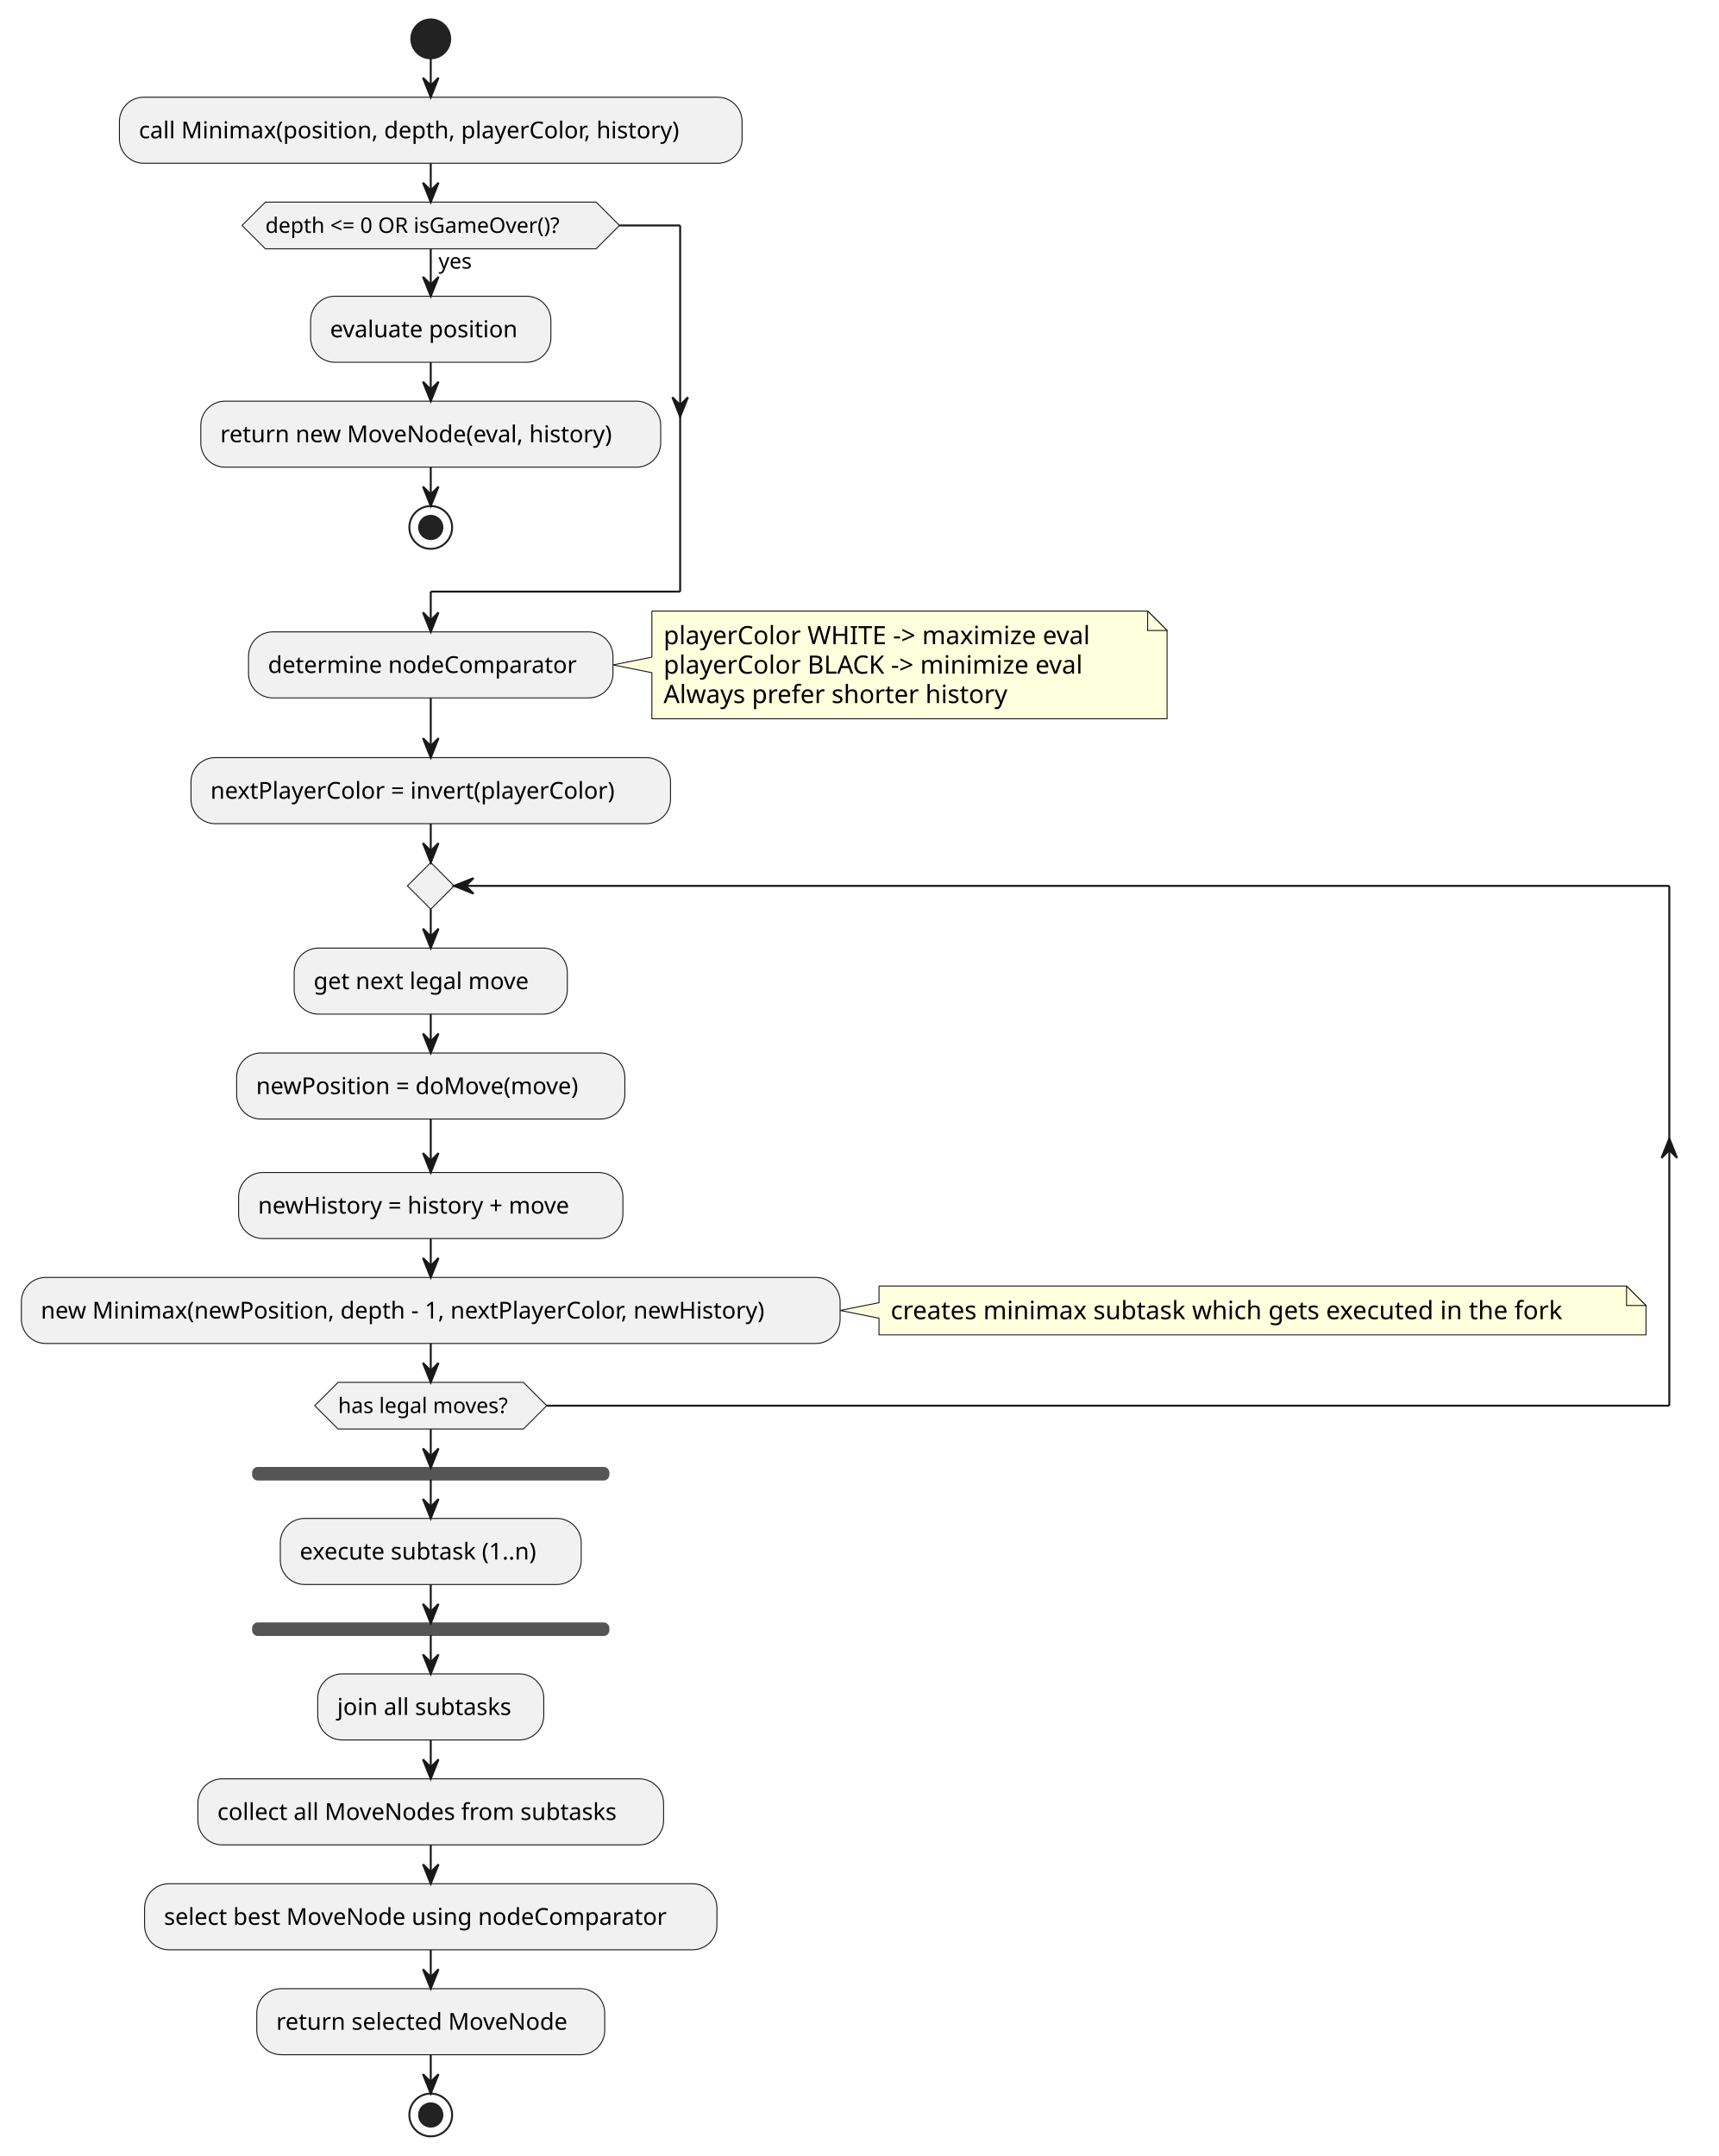
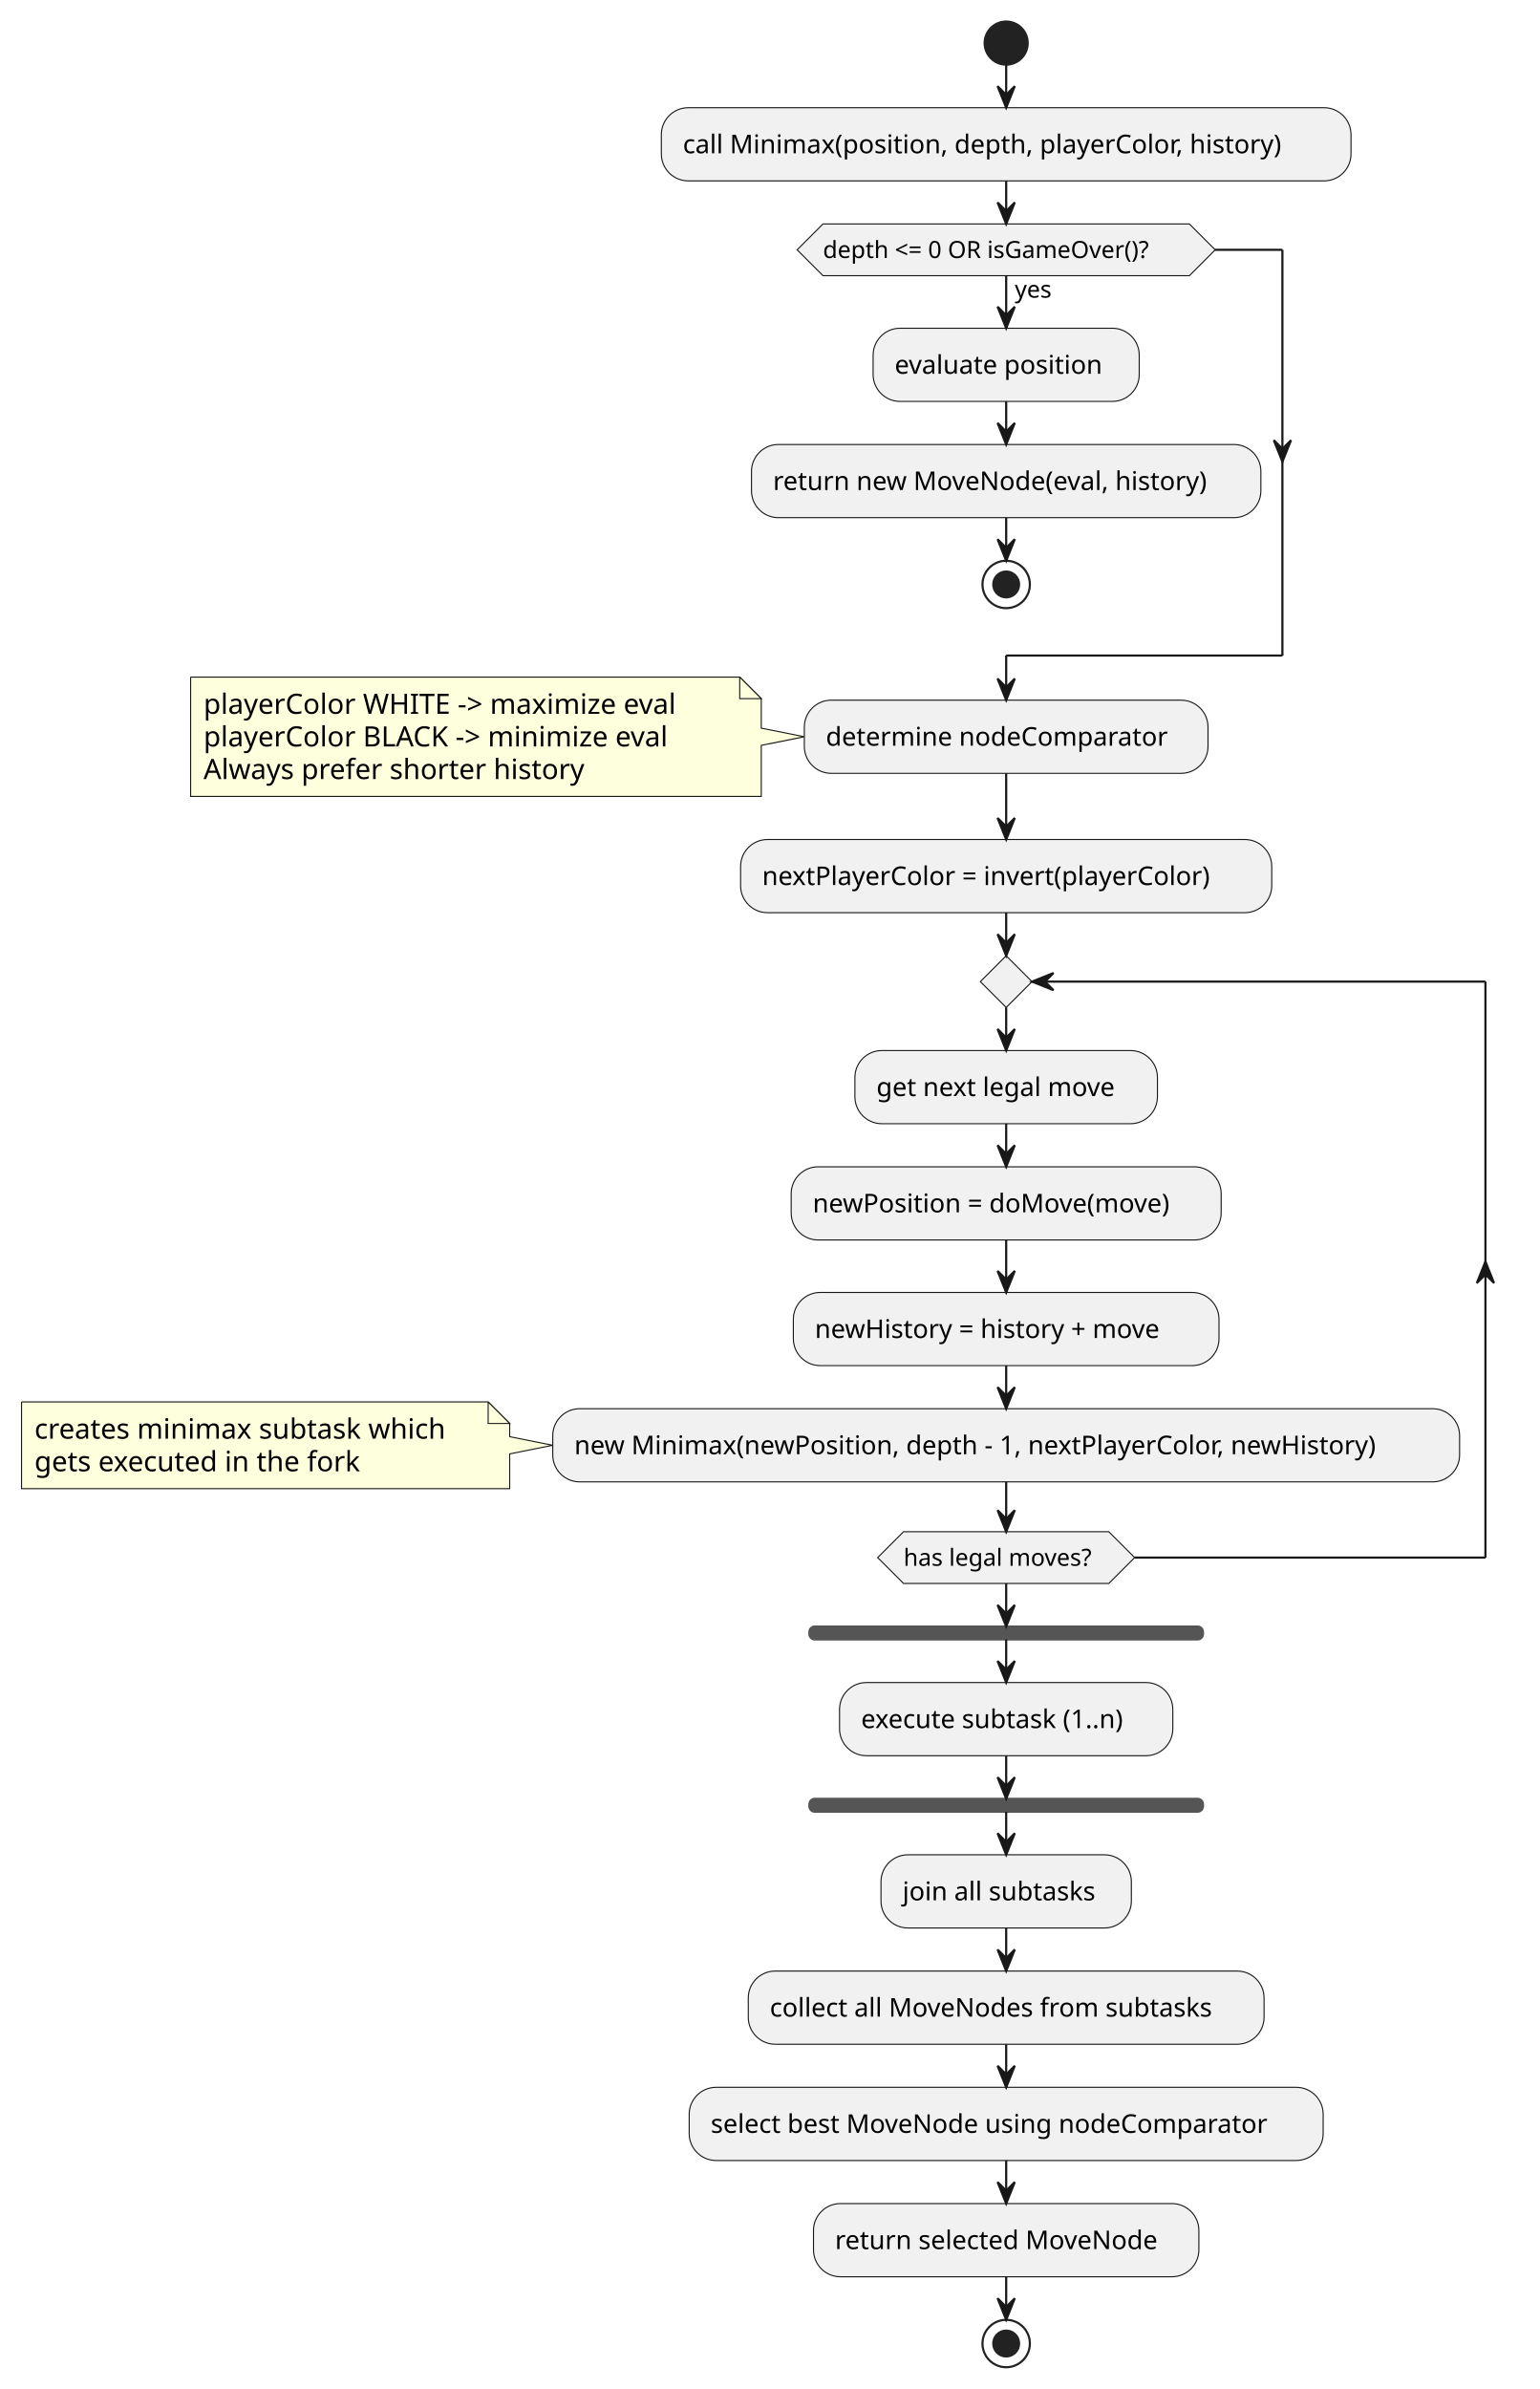
- <svg xmlns="http://www.w3.org/2000/svg" contentStyleType="text/css" data-diagram-type="ACTIVITY" height="1109px" preserveAspectRatio="none" style="width:884px;height:1109px;background:#FFFFFF;" version="1.1" viewBox="0 0 884 1109" width="884px" zoomAndPan="magnify">
+ <svg xmlns="http://www.w3.org/2000/svg" contentStyleType="text/css" data-diagram-type="ACTIVITY" height="1109px" preserveAspectRatio="none" style="width:715px;height:1109px;background:#FFFFFF;" version="1.1" viewBox="0 0 715 1109" width="715px" zoomAndPan="magnify">
  <defs />
  <g>
-     <ellipse cx="221.537" cy="20" fill="#222222" rx="10" ry="10" style="stroke:#222222;stroke-width:1;" />
-     <rect fill="#F1F1F1" height="33.969" rx="12.5" ry="12.5" style="stroke:#181818;stroke-width:0.5;" width="320.24" x="61.417" y="50" />
-     <text fill="#000000" font-family="sans-serif" font-size="12" lengthAdjust="spacing" textLength="300.24" x="71.417" y="71.139">call Minimax(position, depth, playerColor, history)</text>
-     <rect fill="#F1F1F1" height="33.969" rx="12.5" ry="12.5" style="stroke:#181818;stroke-width:0.5;" width="123.564" x="159.755" y="152.371" />
-     <text fill="#000000" font-family="sans-serif" font-size="12" lengthAdjust="spacing" textLength="103.564" x="169.755" y="173.51">evaluate position</text>
-     <rect fill="#F1F1F1" height="33.969" rx="12.5" ry="12.5" style="stroke:#181818;stroke-width:0.5;" width="236.533" x="103.27" y="206.34" />
-     <text fill="#000000" font-family="sans-serif" font-size="12" lengthAdjust="spacing" textLength="216.533" x="113.27" y="227.478">return new MoveNode(eval, history)</text>
-     <ellipse cx="221.537" cy="271.309" fill="none" rx="11" ry="11" style="stroke:#222222;stroke-width:1;" />
-     <ellipse cx="221.537" cy="271.309" fill="#222222" rx="6" ry="6" style="stroke:#222222;stroke-width:1;" />
-     <polygon fill="#F1F1F1" points="136.462,103.969,306.613,103.969,318.613,115.969,306.613,127.969,136.462,127.969,124.462,115.969,136.462,103.969" style="stroke:#181818;stroke-width:0.5;" />
-     <text fill="#000000" font-family="sans-serif" font-size="11" lengthAdjust="spacing" textLength="19.008" x="225.537" y="138.179">yes</text>
-     <text fill="#000000" font-family="sans-serif" font-size="11" lengthAdjust="spacing" textLength="170.151" x="136.462" y="119.777">depth &lt;= 0 OR isGameOver()?</text>
-     <path d="M335.259,314.309 L335.259,338.008 L315.259,342.008 L335.259,346.008 L335.259,369.707 A0,0 0 0 0 335.259,369.707 L600.231,369.707 A0,0 0 0 0 600.231,369.707 L600.231,324.309 L590.231,314.309 L335.259,314.309 A0,0 0 0 0 335.259,314.309" fill="#FEFFDD" style="stroke:#181818;stroke-width:0.5;" />
-     <path d="M590.231,314.309 L590.231,324.309 L600.231,324.309 L590.231,314.309" fill="#FEFFDD" style="stroke:#181818;stroke-width:0.5;" />
-     <text fill="#000000" font-family="sans-serif" font-size="13" lengthAdjust="spacing" textLength="243.972" x="341.259" y="331.375">playerColor WHITE  -&gt; maximize eval</text>
-     <text fill="#000000" font-family="sans-serif" font-size="13" lengthAdjust="spacing" textLength="240.202" x="341.259" y="346.508">playerColor BLACK  -&gt; minimize eval</text>
-     <text fill="#000000" font-family="sans-serif" font-size="13" lengthAdjust="spacing" textLength="188.944" x="341.259" y="361.641">Always prefer shorter history</text>
-     <rect fill="#F1F1F1" height="33.969" rx="12.5" ry="12.5" style="stroke:#181818;stroke-width:0.5;" width="187.443" x="127.815" y="325.023" />
-     <text fill="#000000" font-family="sans-serif" font-size="12" lengthAdjust="spacing" textLength="167.443" x="137.815" y="346.162">determine nodeComparator</text>
-     <rect fill="#F1F1F1" height="33.969" rx="12.5" ry="12.5" style="stroke:#181818;stroke-width:0.5;" width="246.629" x="98.223" y="389.707" />
-     <text fill="#000000" font-family="sans-serif" font-size="12" lengthAdjust="spacing" textLength="226.629" x="108.223" y="410.846">nextPlayerColor = invert(playerColor)</text>
-     <rect fill="#F1F1F1" height="33.969" rx="12.5" ry="12.5" style="stroke:#181818;stroke-width:0.5;" width="140.481" x="151.297" y="487.676" />
-     <text fill="#000000" font-family="sans-serif" font-size="12" lengthAdjust="spacing" textLength="120.481" x="161.297" y="508.815">get next legal move</text>
-     <rect fill="#F1F1F1" height="33.969" rx="12.5" ry="12.5" style="stroke:#181818;stroke-width:0.5;" width="199.654" x="121.71" y="541.644" />
-     <text fill="#000000" font-family="sans-serif" font-size="12" lengthAdjust="spacing" textLength="179.654" x="131.71" y="562.783">newPosition = doMove(move)</text>
-     <rect fill="#F1F1F1" height="33.969" rx="12.5" ry="12.5" style="stroke:#181818;stroke-width:0.5;" width="197.65" x="122.712" y="603.113" />
-     <text fill="#000000" font-family="sans-serif" font-size="12" lengthAdjust="spacing" textLength="177.65" x="132.712" y="624.252">newHistory = history + move</text>
-     <path d="M452.074,661.5 L452.074,670.066 L432.074,674.066 L452.074,678.066 L452.074,686.633 A0,0 0 0 0 452.074,686.633 L846.539,686.633 A0,0 0 0 0 846.539,686.633 L846.539,671.5 L836.539,661.5 L452.074,661.5 A0,0 0 0 0 452.074,661.5" fill="#FEFFDD" style="stroke:#181818;stroke-width:0.5;" />
-     <path d="M836.539,661.5 L836.539,671.5 L846.539,671.5 L836.539,661.5" fill="#FEFFDD" style="stroke:#181818;stroke-width:0.5;" />
-     <text fill="#000000" font-family="sans-serif" font-size="13" lengthAdjust="spacing" textLength="373.464" x="458.074" y="678.567">creates minimax subtask which gets executed in the fork</text>
-     <rect fill="#F1F1F1" height="33.969" rx="12.5" ry="12.5" style="stroke:#181818;stroke-width:0.5;" width="421.074" x="11" y="657.082" />
-     <text fill="#000000" font-family="sans-serif" font-size="12" lengthAdjust="spacing" textLength="401.074" x="21" y="678.221">new Minimax(newPosition, depth - 1, nextPlayerColor, newHistory)</text>
-     <polygon fill="#F1F1F1" points="221.537,443.676,233.537,455.676,221.537,467.676,209.537,455.676,221.537,443.676" style="stroke:#181818;stroke-width:0.5;" />
-     <polygon fill="#F1F1F1" points="173.871,711.051,269.203,711.051,281.203,723.051,269.203,735.051,173.871,735.051,161.871,723.051,173.871,711.051" style="stroke:#181818;stroke-width:0.5;" />
-     <text fill="#000000" font-family="sans-serif" font-size="11" lengthAdjust="spacing" textLength="95.332" x="173.871" y="726.859">has legal moves?</text>
-     <rect fill="#555555" height="6" rx="2.5" ry="2.5" style="stroke:#555555;stroke-width:1;" width="182.754" x="130.16" y="755.051" />
-     <rect fill="#F1F1F1" height="33.969" rx="12.5" ry="12.5" style="stroke:#181818;stroke-width:0.5;" width="154.754" x="144.16" y="781.051" />
-     <text fill="#000000" font-family="sans-serif" font-size="12" lengthAdjust="spacing" textLength="134.754" x="154.16" y="802.189">execute subtask (1..n)</text>
-     <rect fill="#555555" height="6" rx="2.5" ry="2.5" style="stroke:#555555;stroke-width:1;" width="182.754" x="130.16" y="835.019" />
-     <rect fill="#F1F1F1" height="33.969" rx="12.5" ry="12.5" style="stroke:#181818;stroke-width:0.5;" width="116.252" x="163.411" y="861.019" />
-     <text fill="#000000" font-family="sans-serif" font-size="12" lengthAdjust="spacing" textLength="96.252" x="173.411" y="882.158">join all subtasks</text>
-     <rect fill="#F1F1F1" height="33.969" rx="12.5" ry="12.5" style="stroke:#181818;stroke-width:0.5;" width="239.498" x="101.788" y="914.988" />
-     <text fill="#000000" font-family="sans-serif" font-size="12" lengthAdjust="spacing" textLength="219.498" x="111.788" y="936.127">collect all MoveNodes from subtasks</text>
-     <rect fill="#F1F1F1" height="33.969" rx="12.5" ry="12.5" style="stroke:#181818;stroke-width:0.5;" width="294.377" x="74.349" y="968.957" />
-     <text fill="#000000" font-family="sans-serif" font-size="12" lengthAdjust="spacing" textLength="274.377" x="84.349" y="990.096">select best MoveNode using nodeComparator</text>
-     <rect fill="#F1F1F1" height="33.969" rx="12.5" ry="12.5" style="stroke:#181818;stroke-width:0.5;" width="178.947" x="132.064" y="1022.926" />
-     <text fill="#000000" font-family="sans-serif" font-size="12" lengthAdjust="spacing" textLength="158.947" x="142.064" y="1044.064">return selected MoveNode</text>
-     <ellipse cx="221.537" cy="1087.895" fill="none" rx="11" ry="11" style="stroke:#222222;stroke-width:1;" />
-     <ellipse cx="221.537" cy="1087.895" fill="#222222" rx="6" ry="6" style="stroke:#222222;stroke-width:1;" />
-     <line style="stroke:#181818;stroke-width:1;" x1="221.537" x2="221.537" y1="30" y2="50" />
-     <polygon fill="#181818" points="217.537,40,221.537,50,225.537,40,221.537,44" style="stroke:#181818;stroke-width:1;" />
-     <line style="stroke:#181818;stroke-width:1;" x1="221.537" x2="221.537" y1="186.34" y2="206.34" />
-     <polygon fill="#181818" points="217.537,196.34,221.537,206.34,225.537,196.34,221.537,200.34" style="stroke:#181818;stroke-width:1;" />
-     <line style="stroke:#181818;stroke-width:1;" x1="221.537" x2="221.537" y1="240.309" y2="260.309" />
-     <polygon fill="#181818" points="217.537,250.309,221.537,260.309,225.537,250.309,221.537,254.309" style="stroke:#181818;stroke-width:1;" />
-     <line style="stroke:#181818;stroke-width:1;" x1="221.537" x2="221.537" y1="127.969" y2="152.371" />
-     <polygon fill="#181818" points="217.537,142.371,221.537,152.371,225.537,142.371,221.537,146.371" style="stroke:#181818;stroke-width:1;" />
-     <line style="stroke:#181818;stroke-width:1;" x1="318.613" x2="349.804" y1="115.969" y2="115.969" />
-     <polygon fill="#181818" points="345.804,204.34,349.804,214.34,353.804,204.34,349.804,208.34" style="stroke:#181818;stroke-width:1;" />
-     <line style="stroke:#181818;stroke-width:1;" x1="349.804" x2="349.804" y1="115.969" y2="304.309" />
-     <line style="stroke:#181818;stroke-width:1;" x1="349.804" x2="221.537" y1="304.309" y2="304.309" />
-     <line style="stroke:#181818;stroke-width:1;" x1="221.537" x2="221.537" y1="304.309" y2="325.023" />
-     <polygon fill="#181818" points="217.537,315.023,221.537,325.023,225.537,315.023,221.537,319.023" style="stroke:#181818;stroke-width:1;" />
-     <line style="stroke:#181818;stroke-width:1;" x1="221.537" x2="221.537" y1="83.969" y2="103.969" />
-     <polygon fill="#181818" points="217.537,93.969,221.537,103.969,225.537,93.969,221.537,97.969" style="stroke:#181818;stroke-width:1;" />
-     <line style="stroke:#181818;stroke-width:1;" x1="221.537" x2="221.537" y1="358.992" y2="389.707" />
-     <polygon fill="#181818" points="217.537,379.707,221.537,389.707,225.537,379.707,221.537,383.707" style="stroke:#181818;stroke-width:1;" />
-     <line style="stroke:#181818;stroke-width:1;" x1="221.537" x2="221.537" y1="521.644" y2="541.644" />
-     <polygon fill="#181818" points="217.537,531.644,221.537,541.644,225.537,531.644,221.537,535.644" style="stroke:#181818;stroke-width:1;" />
-     <line style="stroke:#181818;stroke-width:1;" x1="221.537" x2="221.537" y1="575.613" y2="603.113" />
-     <polygon fill="#181818" points="217.537,593.113,221.537,603.113,225.537,593.113,221.537,597.113" style="stroke:#181818;stroke-width:1;" />
-     <line style="stroke:#181818;stroke-width:1;" x1="221.537" x2="221.537" y1="637.082" y2="657.082" />
-     <polygon fill="#181818" points="217.537,647.082,221.537,657.082,225.537,647.082,221.537,651.082" style="stroke:#181818;stroke-width:1;" />
-     <line style="stroke:#181818;stroke-width:1;" x1="221.537" x2="221.537" y1="467.676" y2="487.676" />
-     <polygon fill="#181818" points="217.537,477.676,221.537,487.676,225.537,477.676,221.537,481.676" style="stroke:#181818;stroke-width:1;" />
-     <line style="stroke:#181818;stroke-width:1;" x1="281.203" x2="858.539" y1="723.051" y2="723.051" />
-     <polygon fill="#181818" points="854.539,595.613,858.539,585.613,862.539,595.613,858.539,591.613" style="stroke:#181818;stroke-width:1;" />
-     <line style="stroke:#181818;stroke-width:1;" x1="858.539" x2="858.539" y1="455.676" y2="723.051" />
-     <line style="stroke:#181818;stroke-width:1;" x1="858.539" x2="233.537" y1="455.676" y2="455.676" />
-     <polygon fill="#181818" points="243.537,451.676,233.537,455.676,243.537,459.676,239.537,455.676" style="stroke:#181818;stroke-width:1;" />
-     <line style="stroke:#181818;stroke-width:1;" x1="221.537" x2="221.537" y1="691.051" y2="711.051" />
-     <polygon fill="#181818" points="217.537,701.051,221.537,711.051,225.537,701.051,221.537,705.051" style="stroke:#181818;stroke-width:1;" />
-     <line style="stroke:#181818;stroke-width:1;" x1="221.537" x2="221.537" y1="423.676" y2="443.676" />
-     <polygon fill="#181818" points="217.537,433.676,221.537,443.676,225.537,433.676,221.537,437.676" style="stroke:#181818;stroke-width:1;" />
-     <line style="stroke:#181818;stroke-width:1;" x1="221.537" x2="221.537" y1="761.051" y2="781.051" />
-     <polygon fill="#181818" points="217.537,771.051,221.537,781.051,225.537,771.051,221.537,775.051" style="stroke:#181818;stroke-width:1;" />
-     <line style="stroke:#181818;stroke-width:1;" x1="221.537" x2="221.537" y1="815.019" y2="835.019" />
-     <polygon fill="#181818" points="217.537,825.019,221.537,835.019,225.537,825.019,221.537,829.019" style="stroke:#181818;stroke-width:1;" />
-     <line style="stroke:#181818;stroke-width:1;" x1="221.537" x2="221.537" y1="735.051" y2="755.051" />
-     <polygon fill="#181818" points="217.537,745.051,221.537,755.051,225.537,745.051,221.537,749.051" style="stroke:#181818;stroke-width:1;" />
-     <line style="stroke:#181818;stroke-width:1;" x1="221.537" x2="221.537" y1="841.019" y2="861.019" />
-     <polygon fill="#181818" points="217.537,851.019,221.537,861.019,225.537,851.019,221.537,855.019" style="stroke:#181818;stroke-width:1;" />
-     <line style="stroke:#181818;stroke-width:1;" x1="221.537" x2="221.537" y1="894.988" y2="914.988" />
-     <polygon fill="#181818" points="217.537,904.988,221.537,914.988,225.537,904.988,221.537,908.988" style="stroke:#181818;stroke-width:1;" />
-     <line style="stroke:#181818;stroke-width:1;" x1="221.537" x2="221.537" y1="948.957" y2="968.957" />
-     <polygon fill="#181818" points="217.537,958.957,221.537,968.957,225.537,958.957,221.537,962.957" style="stroke:#181818;stroke-width:1;" />
-     <line style="stroke:#181818;stroke-width:1;" x1="221.537" x2="221.537" y1="1002.926" y2="1022.926" />
-     <polygon fill="#181818" points="217.537,1012.926,221.537,1022.926,225.537,1012.926,221.537,1016.926" style="stroke:#181818;stroke-width:1;" />
-     <line style="stroke:#181818;stroke-width:1;" x1="221.537" x2="221.537" y1="1056.895" y2="1076.895" />
-     <polygon fill="#181818" points="217.537,1066.895,221.537,1076.895,225.537,1066.895,221.537,1070.895" style="stroke:#181818;stroke-width:1;" />
+     <ellipse cx="467.207" cy="20" fill="#222222" rx="10" ry="10" style="stroke:#222222;stroke-width:1;" />
+     <rect fill="#F1F1F1" height="33.969" rx="12.5" ry="12.5" style="stroke:#181818;stroke-width:0.5;" width="320.24" x="307.087" y="50" />
+     <text fill="#000000" font-family="sans-serif" font-size="12" lengthAdjust="spacing" textLength="300.24" x="317.087" y="71.139">call Minimax(position, depth, playerColor, history)</text>
+     <rect fill="#F1F1F1" height="33.969" rx="12.5" ry="12.5" style="stroke:#181818;stroke-width:0.5;" width="123.564" x="405.425" y="152.371" />
+     <text fill="#000000" font-family="sans-serif" font-size="12" lengthAdjust="spacing" textLength="103.564" x="415.425" y="173.51">evaluate position</text>
+     <rect fill="#F1F1F1" height="33.969" rx="12.5" ry="12.5" style="stroke:#181818;stroke-width:0.5;" width="236.533" x="348.941" y="206.34" />
+     <text fill="#000000" font-family="sans-serif" font-size="12" lengthAdjust="spacing" textLength="216.533" x="358.941" y="227.478">return new MoveNode(eval, history)</text>
+     <ellipse cx="467.207" cy="271.309" fill="none" rx="11" ry="11" style="stroke:#222222;stroke-width:1;" />
+     <ellipse cx="467.207" cy="271.309" fill="#222222" rx="6" ry="6" style="stroke:#222222;stroke-width:1;" />
+     <polygon fill="#F1F1F1" points="382.132,103.969,552.283,103.969,564.283,115.969,552.283,127.969,382.132,127.969,370.132,115.969,382.132,103.969" style="stroke:#181818;stroke-width:0.5;" />
+     <text fill="#000000" font-family="sans-serif" font-size="11" lengthAdjust="spacing" textLength="19.008" x="471.207" y="138.179">yes</text>
+     <text fill="#000000" font-family="sans-serif" font-size="11" lengthAdjust="spacing" textLength="170.151" x="382.132" y="119.777">depth &lt;= 0 OR isGameOver()?</text>
+     <path d="M88.514,314.309 L88.514,369.707 A0,0 0 0 0 88.514,369.707 L353.486,369.707 A0,0 0 0 0 353.486,369.707 L353.486,346.008 L373.486,342.008 L353.486,338.008 L353.486,324.309 L343.486,314.309 L88.514,314.309 A0,0 0 0 0 88.514,314.309" fill="#FEFFDD" style="stroke:#181818;stroke-width:0.5;" />
+     <path d="M343.486,314.309 L343.486,324.309 L353.486,324.309 L343.486,314.309" fill="#FEFFDD" style="stroke:#181818;stroke-width:0.5;" />
+     <text fill="#000000" font-family="sans-serif" font-size="13" lengthAdjust="spacing" textLength="243.972" x="94.514" y="331.375">playerColor WHITE  -&gt; maximize eval</text>
+     <text fill="#000000" font-family="sans-serif" font-size="13" lengthAdjust="spacing" textLength="240.202" x="94.514" y="346.508">playerColor BLACK  -&gt; minimize eval</text>
+     <text fill="#000000" font-family="sans-serif" font-size="13" lengthAdjust="spacing" textLength="188.944" x="94.514" y="361.641">Always prefer shorter history</text>
+     <rect fill="#F1F1F1" height="33.969" rx="12.5" ry="12.5" style="stroke:#181818;stroke-width:0.5;" width="187.443" x="373.486" y="325.023" />
+     <text fill="#000000" font-family="sans-serif" font-size="12" lengthAdjust="spacing" textLength="167.443" x="383.486" y="346.162">determine nodeComparator</text>
+     <rect fill="#F1F1F1" height="33.969" rx="12.5" ry="12.5" style="stroke:#181818;stroke-width:0.5;" width="246.629" x="343.893" y="389.707" />
+     <text fill="#000000" font-family="sans-serif" font-size="12" lengthAdjust="spacing" textLength="226.629" x="353.893" y="410.846">nextPlayerColor = invert(playerColor)</text>
+     <rect fill="#F1F1F1" height="33.969" rx="12.5" ry="12.5" style="stroke:#181818;stroke-width:0.5;" width="140.481" x="396.967" y="487.676" />
+     <text fill="#000000" font-family="sans-serif" font-size="12" lengthAdjust="spacing" textLength="120.481" x="406.967" y="508.815">get next legal move</text>
+     <rect fill="#F1F1F1" height="33.969" rx="12.5" ry="12.5" style="stroke:#181818;stroke-width:0.5;" width="199.654" x="367.38" y="541.644" />
+     <text fill="#000000" font-family="sans-serif" font-size="12" lengthAdjust="spacing" textLength="179.654" x="377.38" y="562.783">newPosition = doMove(move)</text>
+     <rect fill="#F1F1F1" height="33.969" rx="12.5" ry="12.5" style="stroke:#181818;stroke-width:0.5;" width="197.65" x="368.382" y="599.965" />
+     <text fill="#000000" font-family="sans-serif" font-size="12" lengthAdjust="spacing" textLength="177.65" x="378.382" y="621.104">newHistory = history + move</text>
+     <path d="M10,650.785 L10,691.051 A0,0 0 0 0 10,691.051 L236.67,691.051 A0,0 0 0 0 236.67,691.051 L236.67,674.918 L256.67,670.918 L236.67,666.918 L236.67,660.785 L226.67,650.785 L10,650.785 A0,0 0 0 0 10,650.785" fill="#FEFFDD" style="stroke:#181818;stroke-width:0.5;" />
+     <path d="M226.67,650.785 L226.67,660.785 L236.67,660.785 L226.67,650.785" fill="#FEFFDD" style="stroke:#181818;stroke-width:0.5;" />
+     <text fill="#000000" font-family="sans-serif" font-size="13" lengthAdjust="spacing" textLength="205.67" x="16" y="667.852">creates minimax subtask which</text>
+     <text fill="#000000" font-family="sans-serif" font-size="13" lengthAdjust="spacing" textLength="163.662" x="16" y="682.985">gets executed in the fork</text>
+     <rect fill="#F1F1F1" height="33.969" rx="12.5" ry="12.5" style="stroke:#181818;stroke-width:0.5;" width="421.074" x="256.67" y="653.934" />
+     <text fill="#000000" font-family="sans-serif" font-size="12" lengthAdjust="spacing" textLength="401.074" x="266.67" y="675.072">new Minimax(newPosition, depth - 1, nextPlayerColor, newHistory)</text>
+     <polygon fill="#F1F1F1" points="467.207,443.676,479.207,455.676,467.207,467.676,455.207,455.676,467.207,443.676" style="stroke:#181818;stroke-width:0.5;" />
+     <polygon fill="#F1F1F1" points="419.542,711.051,514.873,711.051,526.873,723.051,514.873,735.051,419.542,735.051,407.542,723.051,419.542,711.051" style="stroke:#181818;stroke-width:0.5;" />
+     <text fill="#000000" font-family="sans-serif" font-size="11" lengthAdjust="spacing" textLength="95.332" x="419.542" y="726.859">has legal moves?</text>
+     <rect fill="#555555" height="6" rx="2.5" ry="2.5" style="stroke:#555555;stroke-width:1;" width="182.754" x="375.831" y="755.051" />
+     <rect fill="#F1F1F1" height="33.969" rx="12.5" ry="12.5" style="stroke:#181818;stroke-width:0.5;" width="154.754" x="389.831" y="781.051" />
+     <text fill="#000000" font-family="sans-serif" font-size="12" lengthAdjust="spacing" textLength="134.754" x="399.831" y="802.189">execute subtask (1..n)</text>
+     <rect fill="#555555" height="6" rx="2.5" ry="2.5" style="stroke:#555555;stroke-width:1;" width="182.754" x="375.831" y="835.019" />
+     <rect fill="#F1F1F1" height="33.969" rx="12.5" ry="12.5" style="stroke:#181818;stroke-width:0.5;" width="116.252" x="409.082" y="861.019" />
+     <text fill="#000000" font-family="sans-serif" font-size="12" lengthAdjust="spacing" textLength="96.252" x="419.082" y="882.158">join all subtasks</text>
+     <rect fill="#F1F1F1" height="33.969" rx="12.5" ry="12.5" style="stroke:#181818;stroke-width:0.5;" width="239.498" x="347.459" y="914.988" />
+     <text fill="#000000" font-family="sans-serif" font-size="12" lengthAdjust="spacing" textLength="219.498" x="357.459" y="936.127">collect all MoveNodes from subtasks</text>
+     <rect fill="#F1F1F1" height="33.969" rx="12.5" ry="12.5" style="stroke:#181818;stroke-width:0.5;" width="294.377" x="320.019" y="968.957" />
+     <text fill="#000000" font-family="sans-serif" font-size="12" lengthAdjust="spacing" textLength="274.377" x="330.019" y="990.096">select best MoveNode using nodeComparator</text>
+     <rect fill="#F1F1F1" height="33.969" rx="12.5" ry="12.5" style="stroke:#181818;stroke-width:0.5;" width="178.947" x="377.734" y="1022.926" />
+     <text fill="#000000" font-family="sans-serif" font-size="12" lengthAdjust="spacing" textLength="158.947" x="387.734" y="1044.064">return selected MoveNode</text>
+     <ellipse cx="467.207" cy="1087.895" fill="none" rx="11" ry="11" style="stroke:#222222;stroke-width:1;" />
+     <ellipse cx="467.207" cy="1087.895" fill="#222222" rx="6" ry="6" style="stroke:#222222;stroke-width:1;" />
+     <line style="stroke:#181818;stroke-width:1;" x1="467.207" x2="467.207" y1="30" y2="50" />
+     <polygon fill="#181818" points="463.207,40,467.207,50,471.207,40,467.207,44" style="stroke:#181818;stroke-width:1;" />
+     <line style="stroke:#181818;stroke-width:1;" x1="467.207" x2="467.207" y1="186.34" y2="206.34" />
+     <polygon fill="#181818" points="463.207,196.34,467.207,206.34,471.207,196.34,467.207,200.34" style="stroke:#181818;stroke-width:1;" />
+     <line style="stroke:#181818;stroke-width:1;" x1="467.207" x2="467.207" y1="240.309" y2="260.309" />
+     <polygon fill="#181818" points="463.207,250.309,467.207,260.309,471.207,250.309,467.207,254.309" style="stroke:#181818;stroke-width:1;" />
+     <line style="stroke:#181818;stroke-width:1;" x1="467.207" x2="467.207" y1="127.969" y2="152.371" />
+     <polygon fill="#181818" points="463.207,142.371,467.207,152.371,471.207,142.371,467.207,146.371" style="stroke:#181818;stroke-width:1;" />
+     <line style="stroke:#181818;stroke-width:1;" x1="564.283" x2="595.474" y1="115.969" y2="115.969" />
+     <polygon fill="#181818" points="591.474,204.34,595.474,214.34,599.474,204.34,595.474,208.34" style="stroke:#181818;stroke-width:1;" />
+     <line style="stroke:#181818;stroke-width:1;" x1="595.474" x2="595.474" y1="115.969" y2="304.309" />
+     <line style="stroke:#181818;stroke-width:1;" x1="595.474" x2="467.207" y1="304.309" y2="304.309" />
+     <line style="stroke:#181818;stroke-width:1;" x1="467.207" x2="467.207" y1="304.309" y2="325.023" />
+     <polygon fill="#181818" points="463.207,315.023,467.207,325.023,471.207,315.023,467.207,319.023" style="stroke:#181818;stroke-width:1;" />
+     <line style="stroke:#181818;stroke-width:1;" x1="467.207" x2="467.207" y1="83.969" y2="103.969" />
+     <polygon fill="#181818" points="463.207,93.969,467.207,103.969,471.207,93.969,467.207,97.969" style="stroke:#181818;stroke-width:1;" />
+     <line style="stroke:#181818;stroke-width:1;" x1="467.207" x2="467.207" y1="358.992" y2="389.707" />
+     <polygon fill="#181818" points="463.207,379.707,467.207,389.707,471.207,379.707,467.207,383.707" style="stroke:#181818;stroke-width:1;" />
+     <line style="stroke:#181818;stroke-width:1;" x1="467.207" x2="467.207" y1="521.644" y2="541.644" />
+     <polygon fill="#181818" points="463.207,531.644,467.207,541.644,471.207,531.644,467.207,535.644" style="stroke:#181818;stroke-width:1;" />
+     <line style="stroke:#181818;stroke-width:1;" x1="467.207" x2="467.207" y1="575.613" y2="599.965" />
+     <polygon fill="#181818" points="463.207,589.965,467.207,599.965,471.207,589.965,467.207,593.965" style="stroke:#181818;stroke-width:1;" />
+     <line style="stroke:#181818;stroke-width:1;" x1="467.207" x2="467.207" y1="633.934" y2="653.934" />
+     <polygon fill="#181818" points="463.207,643.934,467.207,653.934,471.207,643.934,467.207,647.934" style="stroke:#181818;stroke-width:1;" />
+     <line style="stroke:#181818;stroke-width:1;" x1="467.207" x2="467.207" y1="467.676" y2="487.676" />
+     <polygon fill="#181818" points="463.207,477.676,467.207,487.676,471.207,477.676,467.207,481.676" style="stroke:#181818;stroke-width:1;" />
+     <line style="stroke:#181818;stroke-width:1;" x1="526.873" x2="689.745" y1="723.051" y2="723.051" />
+     <polygon fill="#181818" points="685.745,595.613,689.745,585.613,693.745,595.613,689.745,591.613" style="stroke:#181818;stroke-width:1;" />
+     <line style="stroke:#181818;stroke-width:1;" x1="689.745" x2="689.745" y1="455.676" y2="723.051" />
+     <line style="stroke:#181818;stroke-width:1;" x1="689.745" x2="479.207" y1="455.676" y2="455.676" />
+     <polygon fill="#181818" points="489.207,451.676,479.207,455.676,489.207,459.676,485.207,455.676" style="stroke:#181818;stroke-width:1;" />
+     <line style="stroke:#181818;stroke-width:1;" x1="467.207" x2="467.207" y1="687.902" y2="711.051" />
+     <polygon fill="#181818" points="463.207,701.051,467.207,711.051,471.207,701.051,467.207,705.051" style="stroke:#181818;stroke-width:1;" />
+     <line style="stroke:#181818;stroke-width:1;" x1="467.207" x2="467.207" y1="423.676" y2="443.676" />
+     <polygon fill="#181818" points="463.207,433.676,467.207,443.676,471.207,433.676,467.207,437.676" style="stroke:#181818;stroke-width:1;" />
+     <line style="stroke:#181818;stroke-width:1;" x1="467.207" x2="467.207" y1="761.051" y2="781.051" />
+     <polygon fill="#181818" points="463.207,771.051,467.207,781.051,471.207,771.051,467.207,775.051" style="stroke:#181818;stroke-width:1;" />
+     <line style="stroke:#181818;stroke-width:1;" x1="467.207" x2="467.207" y1="815.019" y2="835.019" />
+     <polygon fill="#181818" points="463.207,825.019,467.207,835.019,471.207,825.019,467.207,829.019" style="stroke:#181818;stroke-width:1;" />
+     <line style="stroke:#181818;stroke-width:1;" x1="467.207" x2="467.207" y1="735.051" y2="755.051" />
+     <polygon fill="#181818" points="463.207,745.051,467.207,755.051,471.207,745.051,467.207,749.051" style="stroke:#181818;stroke-width:1;" />
+     <line style="stroke:#181818;stroke-width:1;" x1="467.207" x2="467.207" y1="841.019" y2="861.019" />
+     <polygon fill="#181818" points="463.207,851.019,467.207,861.019,471.207,851.019,467.207,855.019" style="stroke:#181818;stroke-width:1;" />
+     <line style="stroke:#181818;stroke-width:1;" x1="467.207" x2="467.207" y1="894.988" y2="914.988" />
+     <polygon fill="#181818" points="463.207,904.988,467.207,914.988,471.207,904.988,467.207,908.988" style="stroke:#181818;stroke-width:1;" />
+     <line style="stroke:#181818;stroke-width:1;" x1="467.207" x2="467.207" y1="948.957" y2="968.957" />
+     <polygon fill="#181818" points="463.207,958.957,467.207,968.957,471.207,958.957,467.207,962.957" style="stroke:#181818;stroke-width:1;" />
+     <line style="stroke:#181818;stroke-width:1;" x1="467.207" x2="467.207" y1="1002.926" y2="1022.926" />
+     <polygon fill="#181818" points="463.207,1012.926,467.207,1022.926,471.207,1012.926,467.207,1016.926" style="stroke:#181818;stroke-width:1;" />
+     <line style="stroke:#181818;stroke-width:1;" x1="467.207" x2="467.207" y1="1056.895" y2="1076.895" />
+     <polygon fill="#181818" points="463.207,1066.895,467.207,1076.895,471.207,1066.895,467.207,1070.895" style="stroke:#181818;stroke-width:1;" />
  </g>
</svg>
